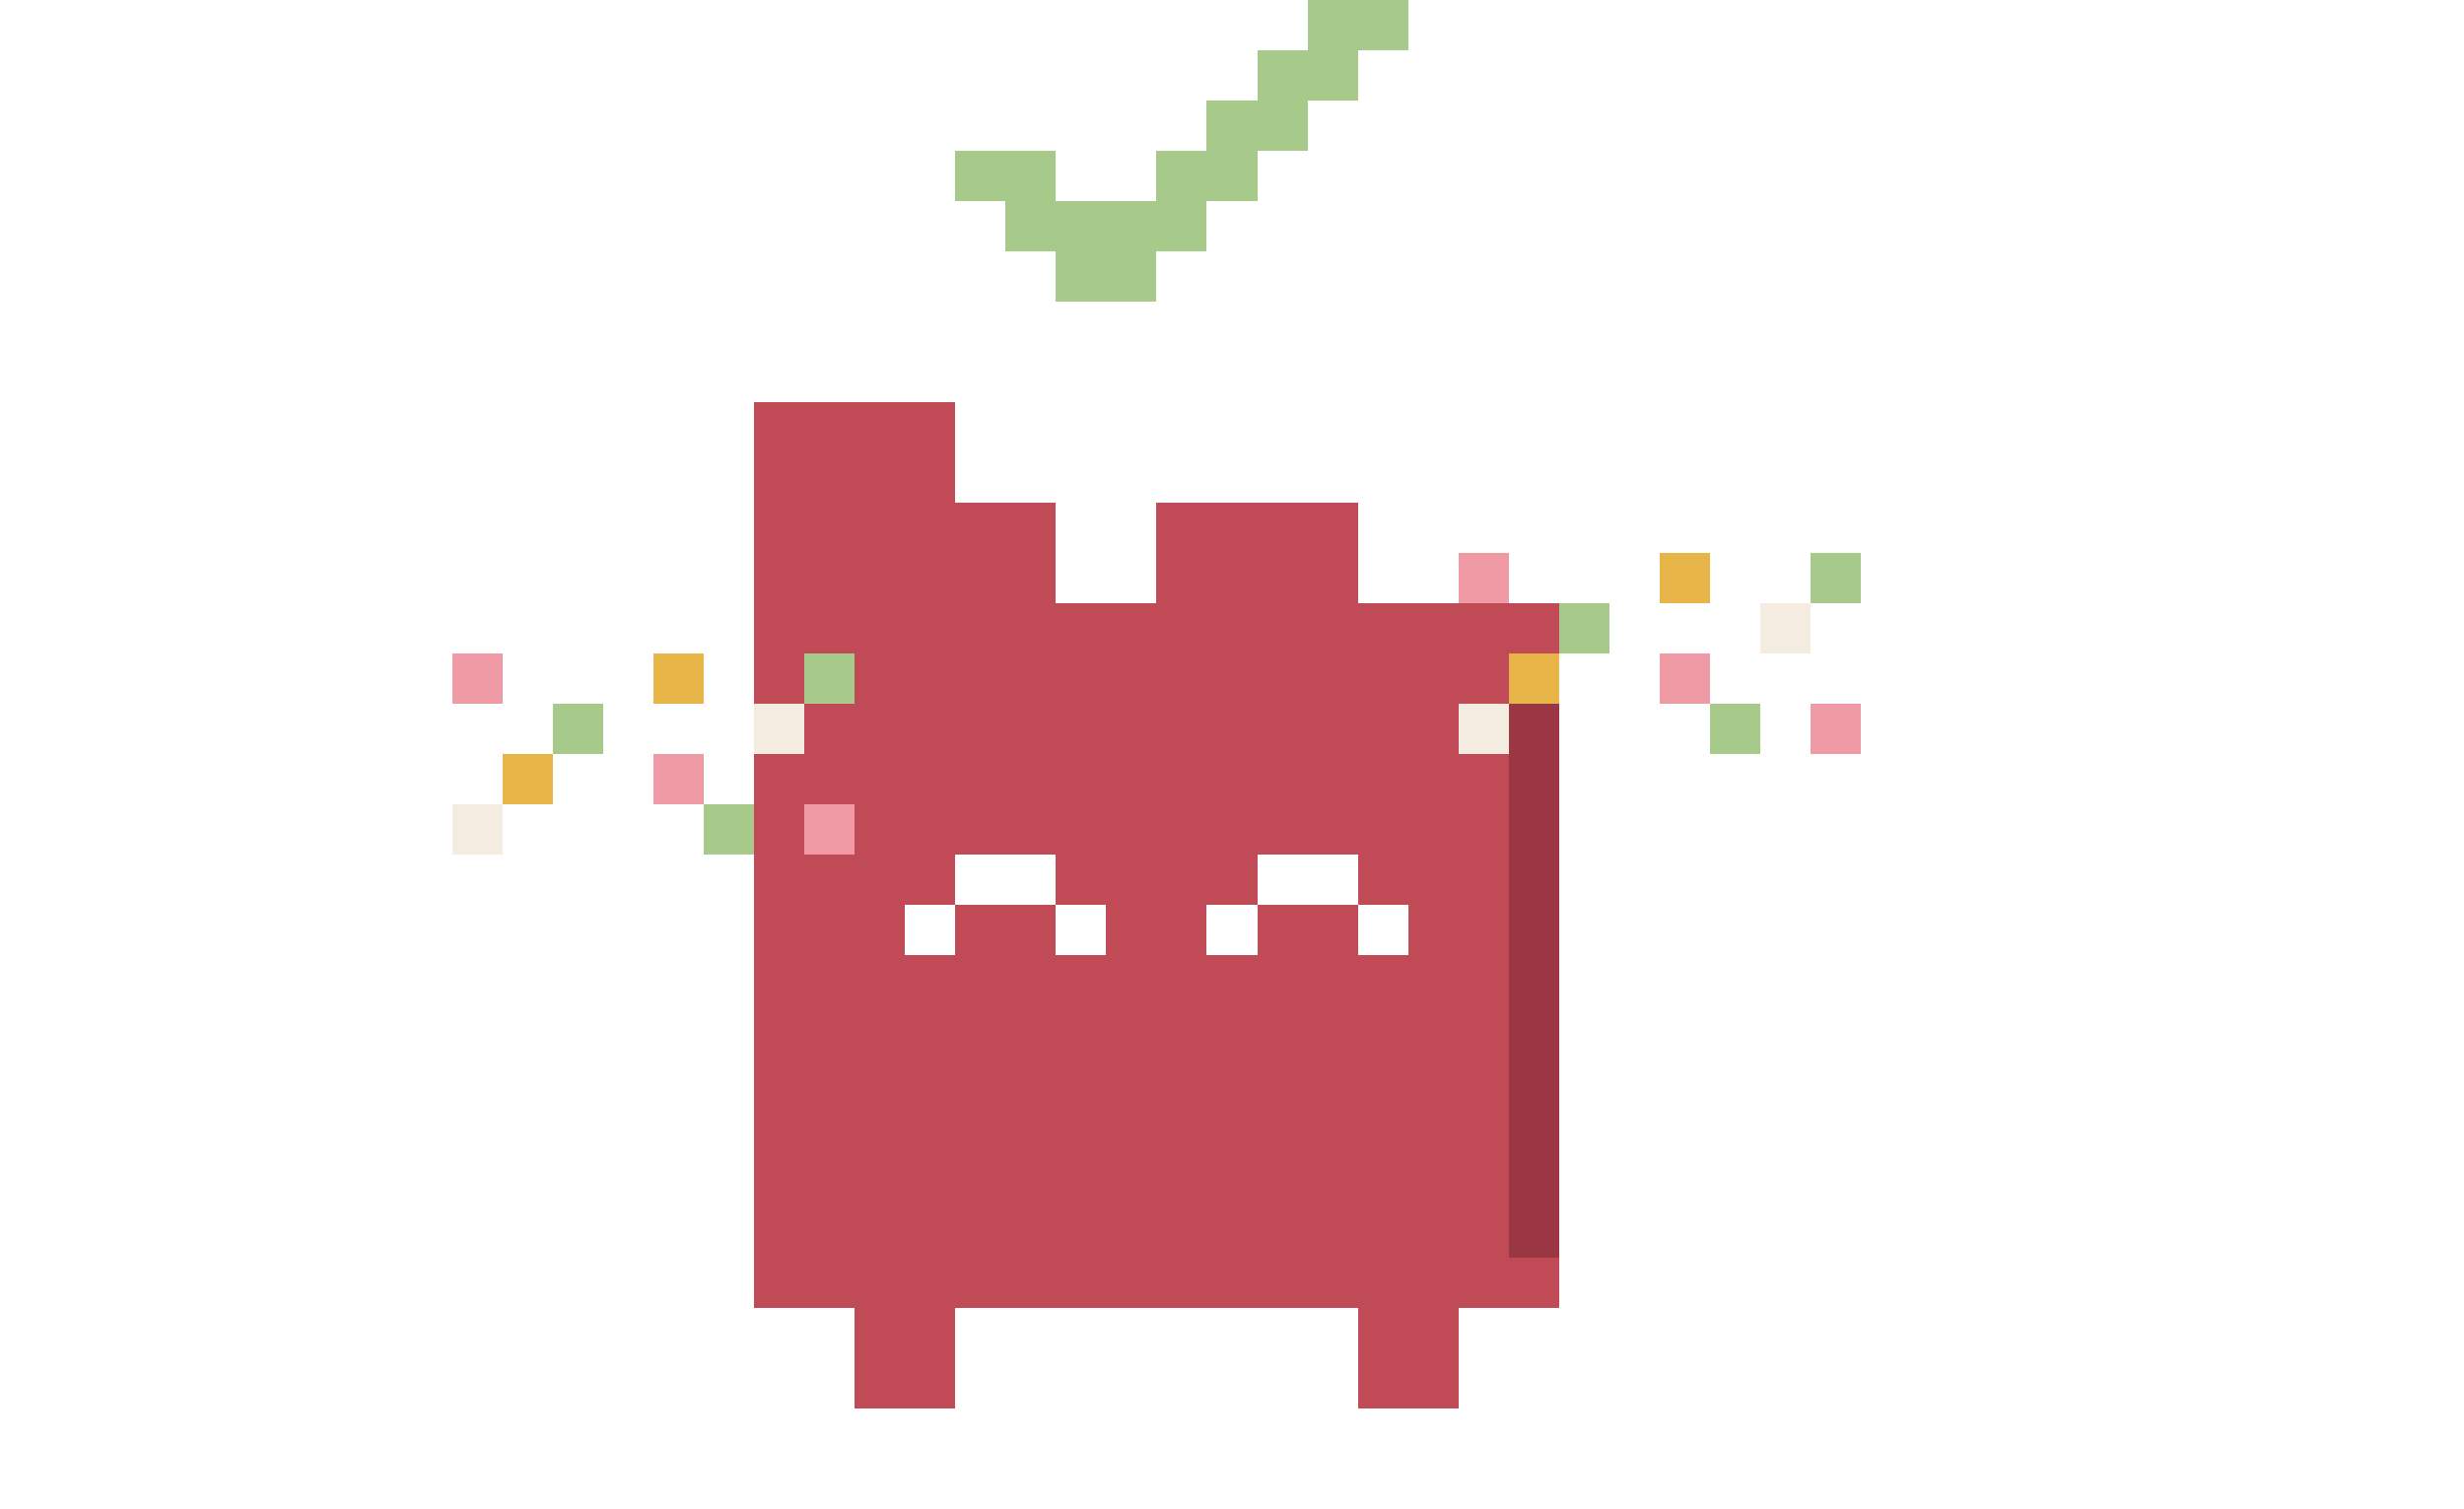
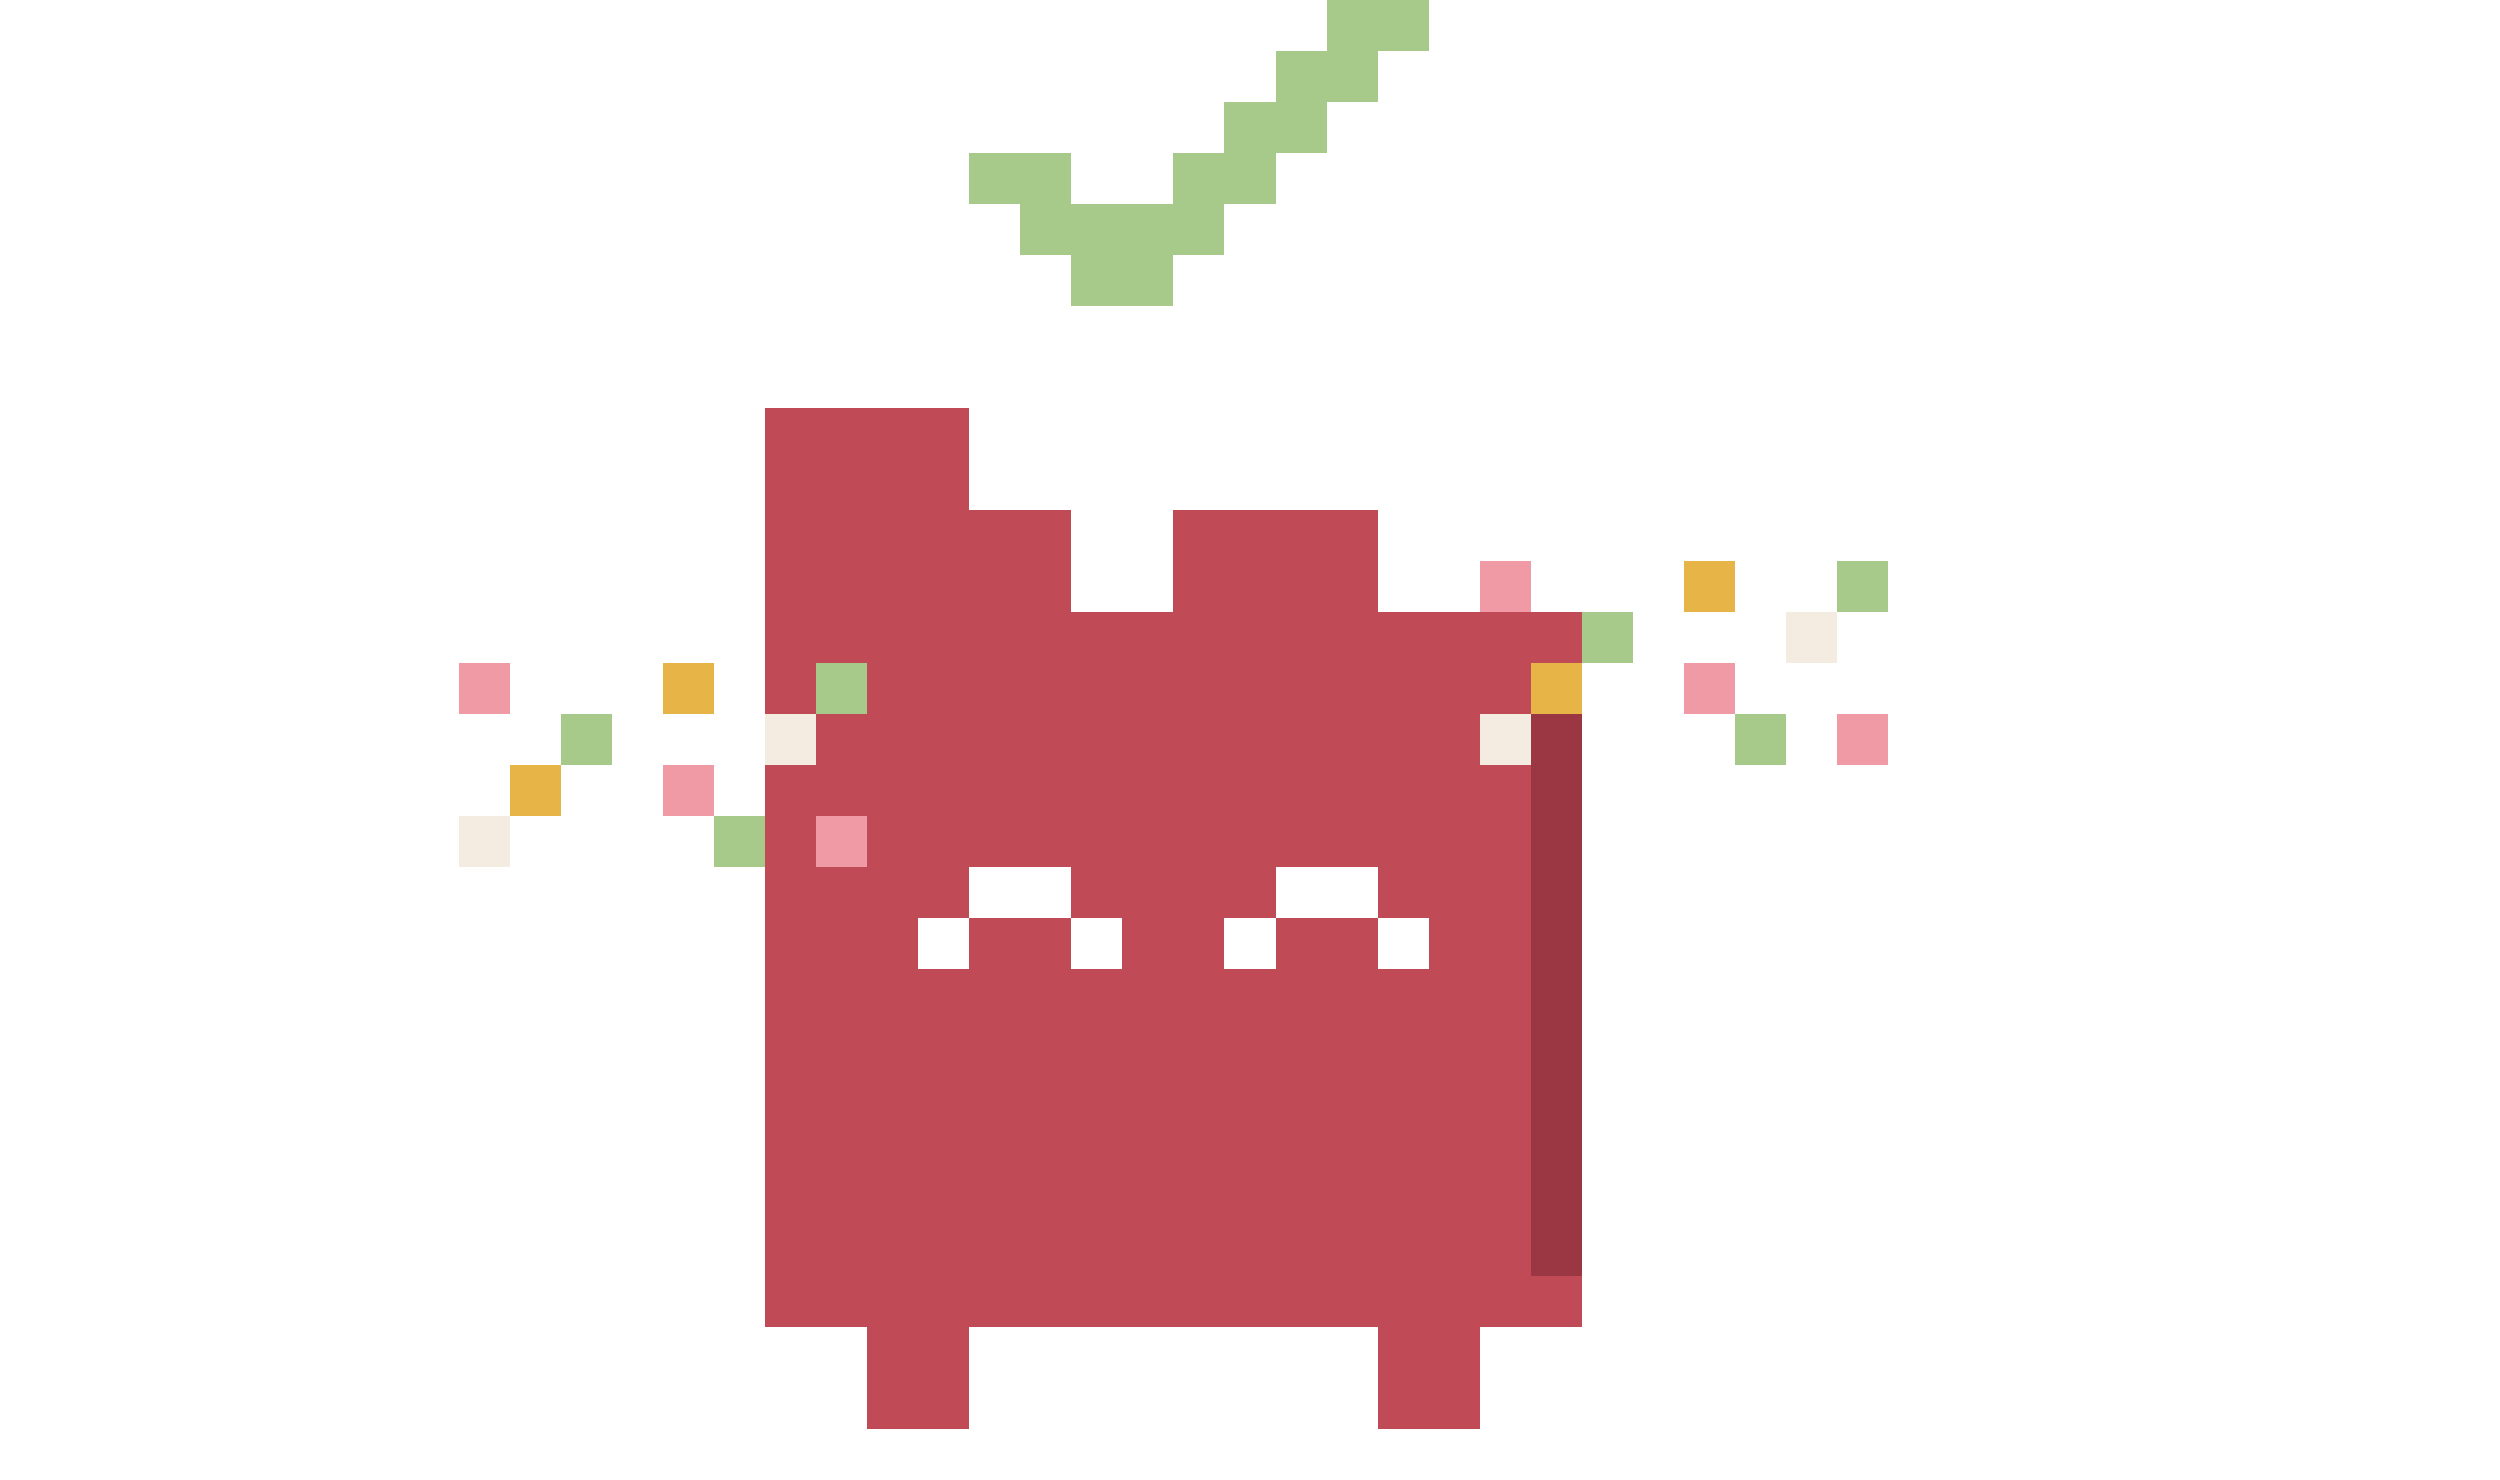
- <svg xmlns="http://www.w3.org/2000/svg" viewBox="0 0 49 30" width="294" height="180" shape-rendering="crispEdges" role="img">
+ <svg xmlns="http://www.w3.org/2000/svg" viewBox="0 0 49 29" width="294" height="174" shape-rendering="crispEdges" role="img">
  <rect x="26" y="0" width="2" height="1" fill="#A7C98A" />
  <rect x="25" y="1" width="2" height="1" fill="#A7C98A" />
  <rect x="24" y="2" width="2" height="1" fill="#A7C98A" />
  <rect x="19" y="3" width="2" height="1" fill="#A7C98A" />
  <rect x="23" y="3" width="2" height="1" fill="#A7C98A" />
  <rect x="20" y="4" width="4" height="1" fill="#A7C98A" />
  <rect x="21" y="5" width="2" height="1" fill="#A7C98A" />
  <rect x="15" y="8" width="4" height="1" fill="#C04A56" />
  <rect x="15" y="9" width="4" height="1" fill="#C04A56" />
  <rect x="15" y="10" width="6" height="1" fill="#C04A56" />
  <rect x="23" y="10" width="4" height="1" fill="#C04A56" />
  <rect x="15" y="11" width="6" height="1" fill="#C04A56" />
  <rect x="23" y="11" width="4" height="1" fill="#C04A56" />
  <rect x="29" y="11" width="1" height="1" fill="#F09AA6" />
  <rect x="33" y="11" width="1" height="1" fill="#E7B447" />
  <rect x="36" y="11" width="1" height="1" fill="#A7C98A" />
  <rect x="15" y="12" width="16" height="1" fill="#C04A56" />
  <rect x="31" y="12" width="1" height="1" fill="#A7C98A" />
  <rect x="35" y="12" width="1" height="1" fill="#F4ECE1" />
  <rect x="9" y="13" width="1" height="1" fill="#F09AA6" />
  <rect x="13" y="13" width="1" height="1" fill="#E7B447" />
  <rect x="15" y="13" width="1" height="1" fill="#C04A56" />
  <rect x="16" y="13" width="1" height="1" fill="#A7C98A" />
  <rect x="17" y="13" width="13" height="1" fill="#C04A56" />
  <rect x="30" y="13" width="1" height="1" fill="#E7B447" />
  <rect x="33" y="13" width="1" height="1" fill="#F09AA6" />
  <rect x="11" y="14" width="1" height="1" fill="#A7C98A" />
  <rect x="15" y="14" width="1" height="1" fill="#F4ECE1" />
  <rect x="16" y="14" width="13" height="1" fill="#C04A56" />
  <rect x="29" y="14" width="1" height="1" fill="#F4ECE1" />
  <rect x="30" y="14" width="1" height="1" fill="#9A3743" />
  <rect x="34" y="14" width="1" height="1" fill="#A7C98A" />
  <rect x="36" y="14" width="1" height="1" fill="#F09AA6" />
  <rect x="10" y="15" width="1" height="1" fill="#E7B447" />
  <rect x="13" y="15" width="1" height="1" fill="#F09AA6" />
  <rect x="15" y="15" width="15" height="1" fill="#C04A56" />
  <rect x="30" y="15" width="1" height="1" fill="#9A3743" />
  <rect x="9" y="16" width="1" height="1" fill="#F4ECE1" />
  <rect x="14" y="16" width="1" height="1" fill="#A7C98A" />
  <rect x="15" y="16" width="1" height="1" fill="#C04A56" />
  <rect x="16" y="16" width="1" height="1" fill="#F09AA6" />
  <rect x="17" y="16" width="13" height="1" fill="#C04A56" />
  <rect x="30" y="16" width="1" height="1" fill="#9A3743" />
  <rect x="15" y="17" width="4" height="1" fill="#C04A56" />
  <rect x="21" y="17" width="4" height="1" fill="#C04A56" />
  <rect x="27" y="17" width="3" height="1" fill="#C04A56" />
  <rect x="30" y="17" width="1" height="1" fill="#9A3743" />
  <rect x="15" y="18" width="3" height="1" fill="#C04A56" />
  <rect x="19" y="18" width="2" height="1" fill="#C04A56" />
  <rect x="22" y="18" width="2" height="1" fill="#C04A56" />
  <rect x="25" y="18" width="2" height="1" fill="#C04A56" />
  <rect x="28" y="18" width="2" height="1" fill="#C04A56" />
  <rect x="30" y="18" width="1" height="1" fill="#9A3743" />
  <rect x="15" y="19" width="15" height="1" fill="#C04A56" />
  <rect x="30" y="19" width="1" height="1" fill="#9A3743" />
  <rect x="15" y="20" width="15" height="1" fill="#C04A56" />
  <rect x="30" y="20" width="1" height="1" fill="#9A3743" />
  <rect x="15" y="21" width="15" height="1" fill="#C04A56" />
  <rect x="30" y="21" width="1" height="1" fill="#9A3743" />
  <rect x="15" y="22" width="15" height="1" fill="#C04A56" />
  <rect x="30" y="22" width="1" height="1" fill="#9A3743" />
  <rect x="15" y="23" width="15" height="1" fill="#C04A56" />
  <rect x="30" y="23" width="1" height="1" fill="#9A3743" />
  <rect x="15" y="24" width="15" height="1" fill="#C04A56" />
  <rect x="30" y="24" width="1" height="1" fill="#9A3743" />
  <rect x="15" y="25" width="16" height="1" fill="#C04A56" />
  <rect x="17" y="26" width="2" height="1" fill="#C04A56" />
  <rect x="27" y="26" width="2" height="1" fill="#C04A56" />
  <rect x="17" y="27" width="2" height="1" fill="#C04A56" />
  <rect x="27" y="27" width="2" height="1" fill="#C04A56" />
</svg>
